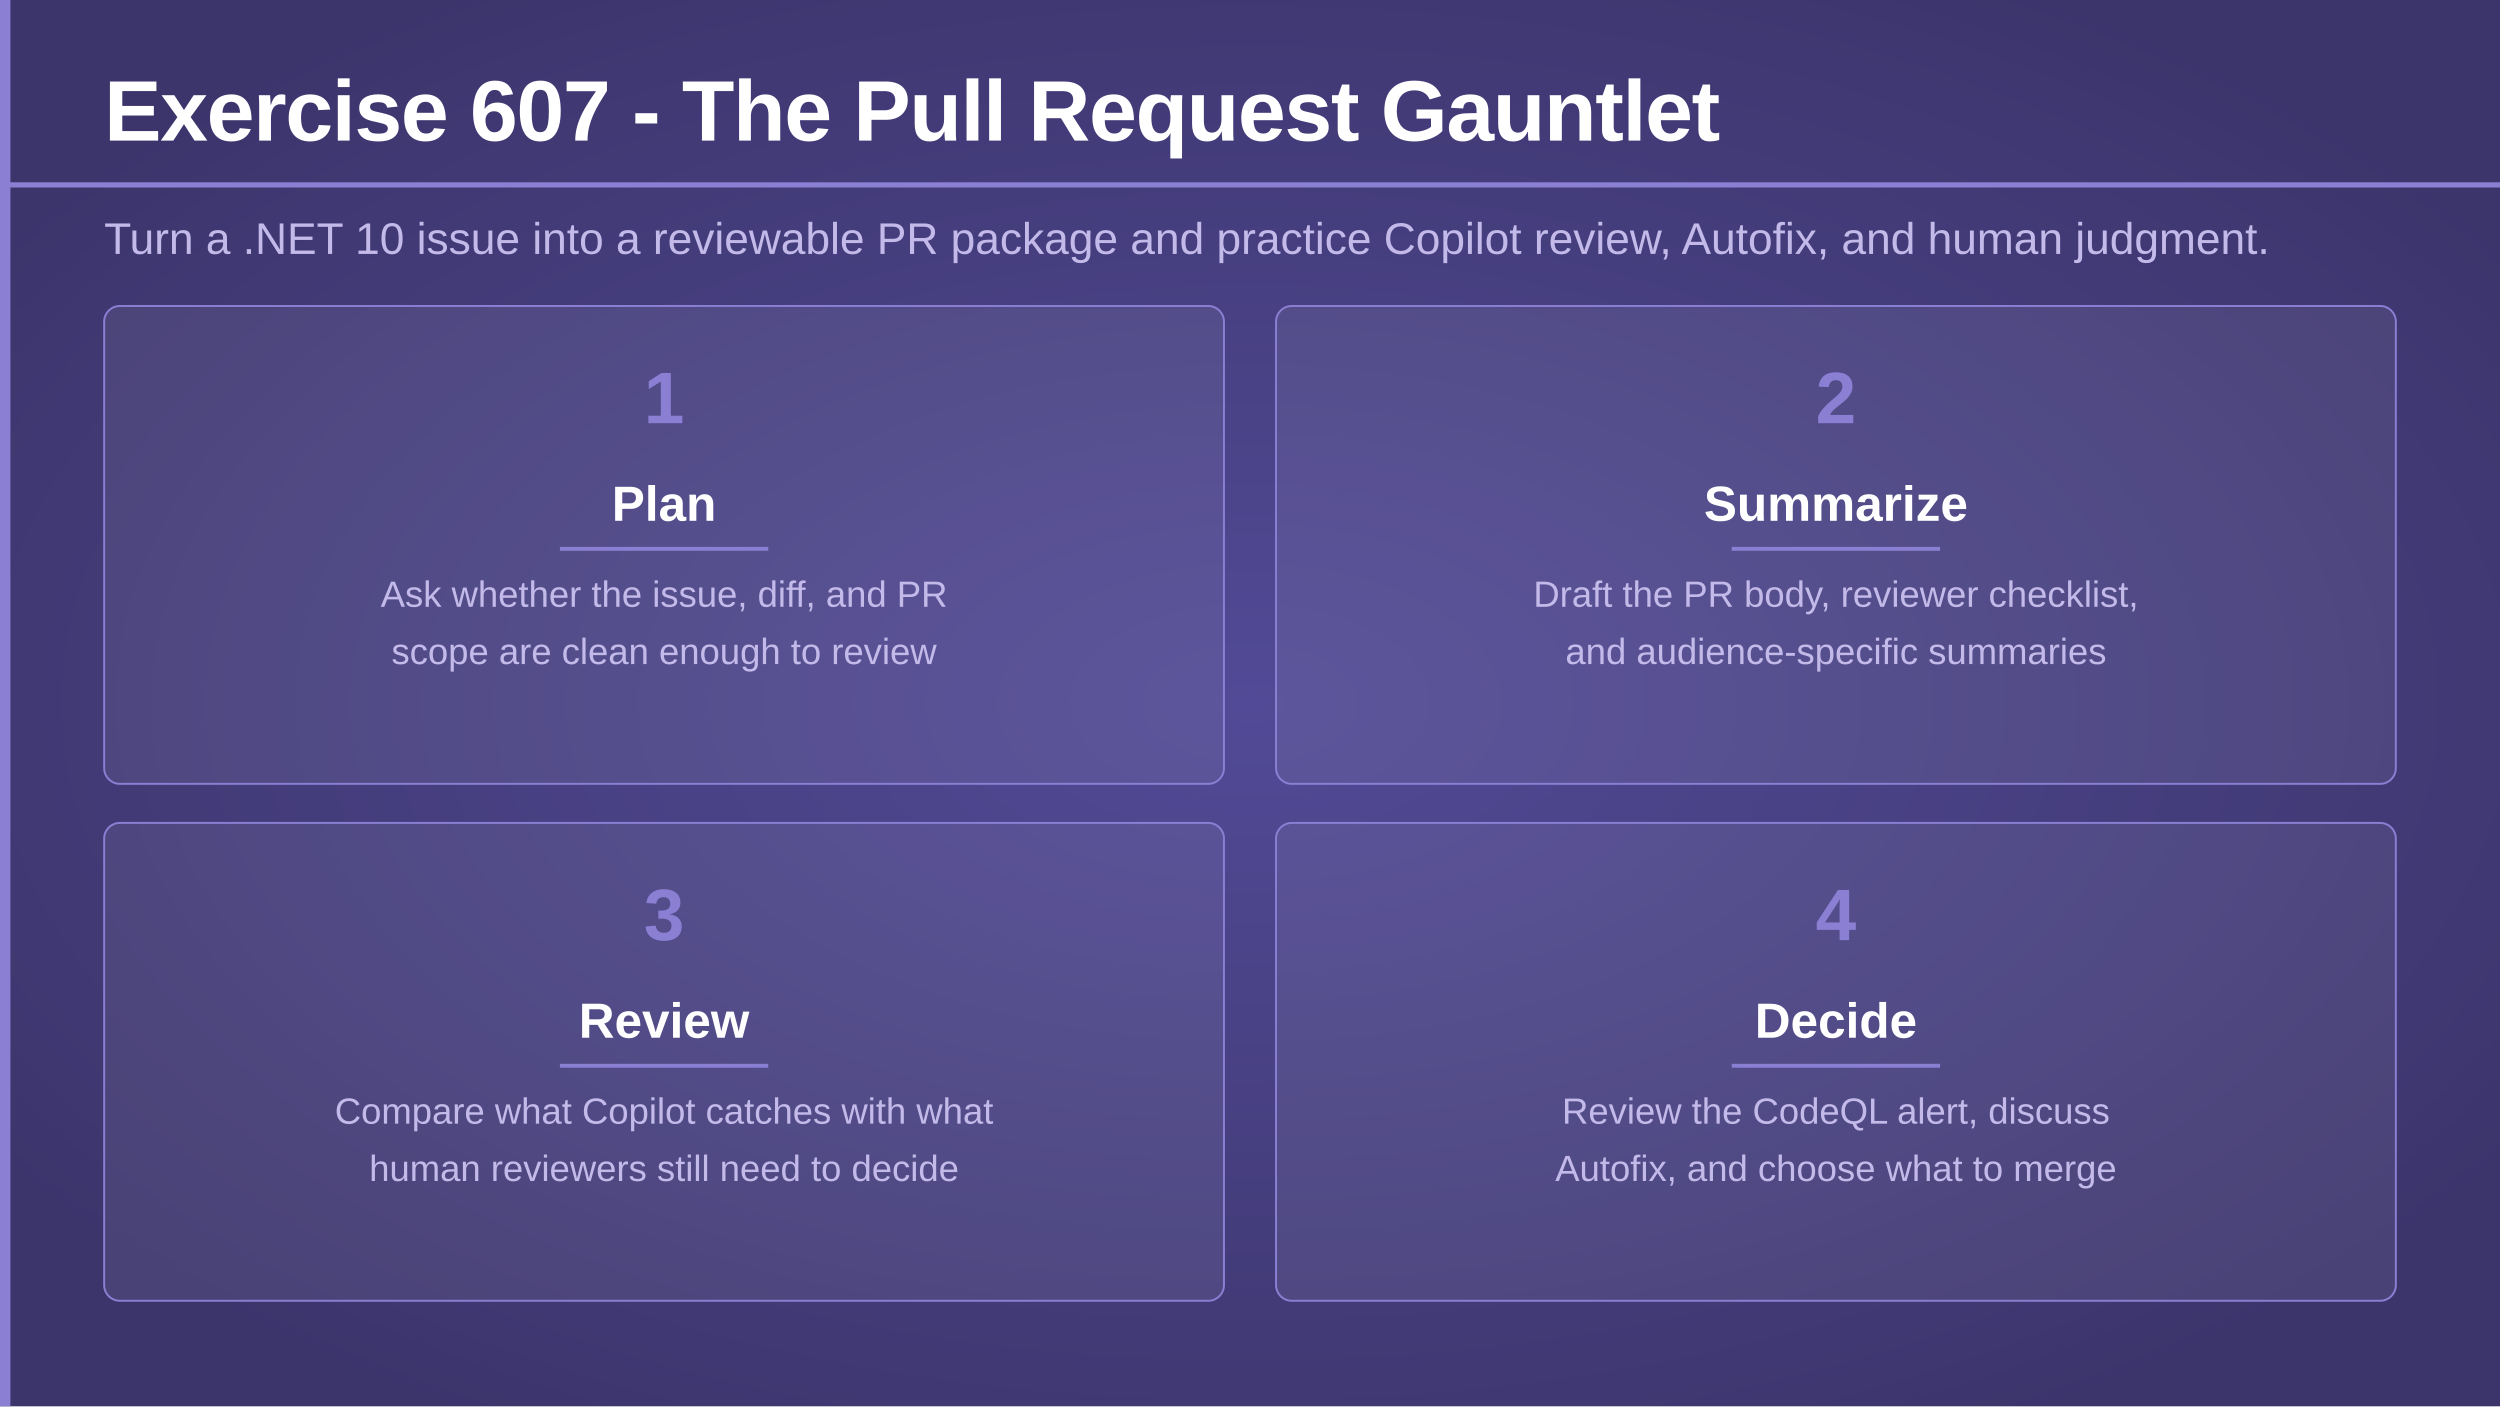
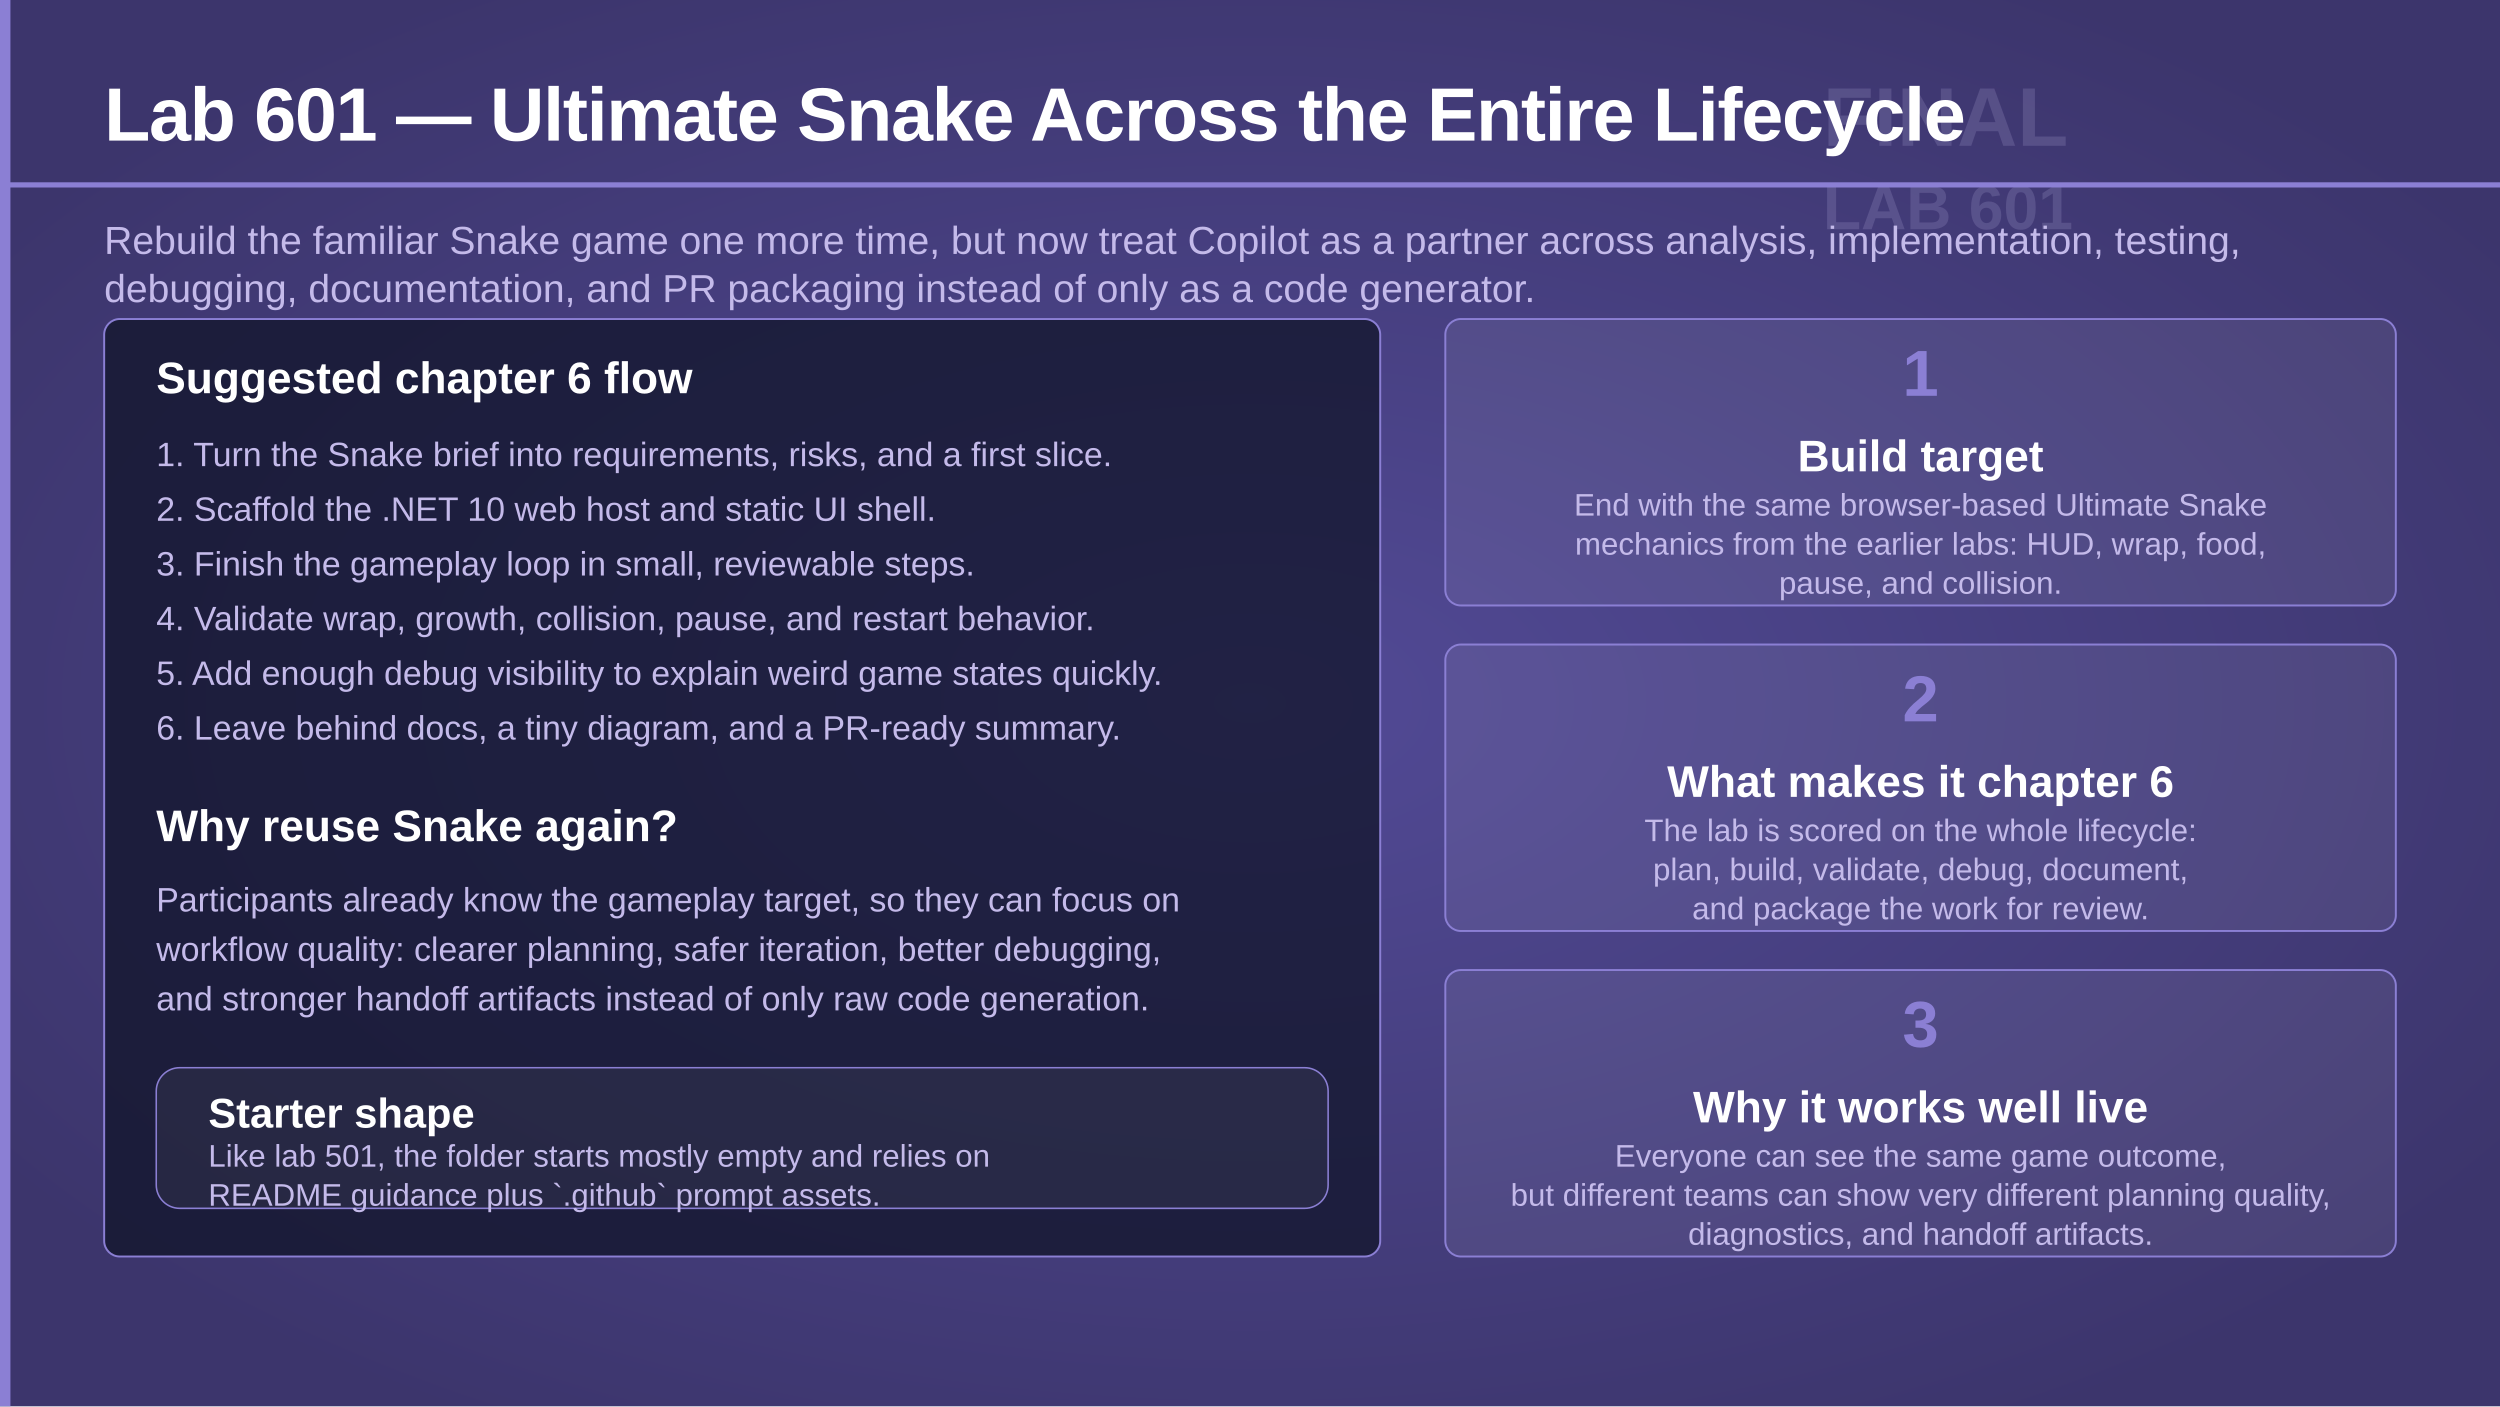
<svg xmlns="http://www.w3.org/2000/svg" viewBox="0 0 1920 1080" width="1920" height="1080">
  <defs>
    <radialGradient id="bgGlow" cx="50%" cy="50%" r="60%">
      <stop offset="0%" stop-color="#524a96" stop-opacity="1" />
      <stop offset="100%" stop-color="#3c356c" stop-opacity="1" />
    </radialGradient>
  </defs>
  <rect width="1920" height="1080" fill="url(#bgGlow)" />
  <rect x="0" y="0" width="8" height="1080" fill="#8b7fd4" />
-   <text x="80" y="108" font-family="'Segoe UI', 'Helvetica Neue', Arial, sans-serif" font-size="66" font-weight="700" fill="#ffffff" letter-spacing="-1">Exercise 607 - The Pull Request Gauntlet</text>
+   <g transform="translate(1400 58)" opacity="0.18">
+     <text x="0" y="54" font-family="'Segoe UI', 'Helvetica Neue', Arial, sans-serif" font-size="64" font-weight="700" fill="#c4baea">FINAL</text>
+     <text x="0" y="118" font-family="'Segoe UI', 'Helvetica Neue', Arial, sans-serif" font-size="48" font-weight="700" fill="#c4baea">LAB 601</text>
+   </g>
+   <text x="80" y="108" font-family="'Segoe UI', 'Helvetica Neue', Arial, sans-serif" font-size="58" font-weight="700" fill="#ffffff" letter-spacing="-1">Lab 601 — Ultimate Snake Across the Entire Lifecycle</text>
  <rect x="0" y="140" width="1920" height="4" fill="#8b7fd4" />
-   <text x="80" y="195" font-family="'Segoe UI', 'Helvetica Neue', Arial, sans-serif" font-size="34" font-weight="300" fill="#c4baea">Turn a .NET 10 issue into a reviewable PR package and practice Copilot review, Autofix, and human judgment.</text>
-   <rect x="80" y="235" width="860" height="367" rx="12" fill="#ffffff" fill-opacity="0.07" stroke="#8b7fd4" stroke-width="1.5" />
-   <text x="510" y="325" text-anchor="middle" font-family="'Segoe UI', 'Helvetica Neue', Arial, sans-serif" font-size="56" font-weight="700" fill="#8b7fd4">1</text>
-   <text x="510" y="400" text-anchor="middle" font-family="'Segoe UI', 'Helvetica Neue', Arial, sans-serif" font-size="38" font-weight="600" fill="#ffffff">Plan</text>
-   <rect x="430" y="420" width="160" height="3" fill="#8b7fd4" />
-   <text x="510" y="466" text-anchor="middle" font-family="'Segoe UI', 'Helvetica Neue', Arial, sans-serif" font-size="28" font-weight="300" fill="#c4baea">Ask whether the issue, diff, and PR</text>
-   <text x="510" y="510" text-anchor="middle" font-family="'Segoe UI', 'Helvetica Neue', Arial, sans-serif" font-size="28" font-weight="300" fill="#c4baea">scope are clean enough to review</text>
-   <rect x="980" y="235" width="860" height="367" rx="12" fill="#ffffff" fill-opacity="0.07" stroke="#8b7fd4" stroke-width="1.5" />
-   <text x="1410" y="325" text-anchor="middle" font-family="'Segoe UI', 'Helvetica Neue', Arial, sans-serif" font-size="56" font-weight="700" fill="#8b7fd4">2</text>
-   <text x="1410" y="400" text-anchor="middle" font-family="'Segoe UI', 'Helvetica Neue', Arial, sans-serif" font-size="38" font-weight="600" fill="#ffffff">Summarize</text>
-   <rect x="1330" y="420" width="160" height="3" fill="#8b7fd4" />
-   <text x="1410" y="466" text-anchor="middle" font-family="'Segoe UI', 'Helvetica Neue', Arial, sans-serif" font-size="28" font-weight="300" fill="#c4baea">Draft the PR body, reviewer checklist,</text>
-   <text x="1410" y="510" text-anchor="middle" font-family="'Segoe UI', 'Helvetica Neue', Arial, sans-serif" font-size="28" font-weight="300" fill="#c4baea">and audience-specific summaries</text>
-   <rect x="80" y="632" width="860" height="367" rx="12" fill="#ffffff" fill-opacity="0.07" stroke="#8b7fd4" stroke-width="1.5" />
-   <text x="510" y="722" text-anchor="middle" font-family="'Segoe UI', 'Helvetica Neue', Arial, sans-serif" font-size="56" font-weight="700" fill="#8b7fd4">3</text>
-   <text x="510" y="797" text-anchor="middle" font-family="'Segoe UI', 'Helvetica Neue', Arial, sans-serif" font-size="38" font-weight="600" fill="#ffffff">Review</text>
-   <rect x="430" y="817" width="160" height="3" fill="#8b7fd4" />
-   <text x="510" y="863" text-anchor="middle" font-family="'Segoe UI', 'Helvetica Neue', Arial, sans-serif" font-size="28" font-weight="300" fill="#c4baea">Compare what Copilot catches with what</text>
-   <text x="510" y="907" text-anchor="middle" font-family="'Segoe UI', 'Helvetica Neue', Arial, sans-serif" font-size="28" font-weight="300" fill="#c4baea">human reviewers still need to decide</text>
-   <rect x="980" y="632" width="860" height="367" rx="12" fill="#ffffff" fill-opacity="0.07" stroke="#8b7fd4" stroke-width="1.5" />
-   <text x="1410" y="722" text-anchor="middle" font-family="'Segoe UI', 'Helvetica Neue', Arial, sans-serif" font-size="56" font-weight="700" fill="#8b7fd4">4</text>
-   <text x="1410" y="797" text-anchor="middle" font-family="'Segoe UI', 'Helvetica Neue', Arial, sans-serif" font-size="38" font-weight="600" fill="#ffffff">Decide</text>
-   <rect x="1330" y="817" width="160" height="3" fill="#8b7fd4" />
-   <text x="1410" y="863" text-anchor="middle" font-family="'Segoe UI', 'Helvetica Neue', Arial, sans-serif" font-size="28" font-weight="300" fill="#c4baea">Review the CodeQL alert, discuss</text>
-   <text x="1410" y="907" text-anchor="middle" font-family="'Segoe UI', 'Helvetica Neue', Arial, sans-serif" font-size="28" font-weight="300" fill="#c4baea">Autofix, and choose what to merge</text>
+   <text x="80" y="195" font-family="'Segoe UI', 'Helvetica Neue', Arial, sans-serif" font-size="30" font-weight="300" fill="#c4baea">Rebuild the familiar Snake game one more time, but now treat Copilot as a partner across analysis, implementation, testing,</text>
+   <text x="80" y="232" font-family="'Segoe UI', 'Helvetica Neue', Arial, sans-serif" font-size="30" font-weight="300" fill="#c4baea">debugging, documentation, and PR packaging instead of only as a code generator.</text>
+   <rect x="80" y="245" width="980" height="720" rx="12" fill="#0f1226" fill-opacity="0.72" stroke="#8b7fd4" stroke-width="1.5" />
+   <text x="120" y="302" font-family="'Segoe UI', 'Helvetica Neue', Arial, sans-serif" font-size="34" font-weight="700" fill="#ffffff">Suggested chapter 6 flow</text>
+   <text x="120" y="358" font-family="'Segoe UI', 'Helvetica Neue', Arial, sans-serif" font-size="26" font-weight="300" fill="#c4baea">1. Turn the Snake brief into requirements, risks, and a first slice.</text>
+   <text x="120" y="400" font-family="'Segoe UI', 'Helvetica Neue', Arial, sans-serif" font-size="26" font-weight="300" fill="#c4baea">2. Scaffold the .NET 10 web host and static UI shell.</text>
+   <text x="120" y="442" font-family="'Segoe UI', 'Helvetica Neue', Arial, sans-serif" font-size="26" font-weight="300" fill="#c4baea">3. Finish the gameplay loop in small, reviewable steps.</text>
+   <text x="120" y="484" font-family="'Segoe UI', 'Helvetica Neue', Arial, sans-serif" font-size="26" font-weight="300" fill="#c4baea">4. Validate wrap, growth, collision, pause, and restart behavior.</text>
+   <text x="120" y="526" font-family="'Segoe UI', 'Helvetica Neue', Arial, sans-serif" font-size="26" font-weight="300" fill="#c4baea">5. Add enough debug visibility to explain weird game states quickly.</text>
+   <text x="120" y="568" font-family="'Segoe UI', 'Helvetica Neue', Arial, sans-serif" font-size="26" font-weight="300" fill="#c4baea">6. Leave behind docs, a tiny diagram, and a PR-ready summary.</text>
+   <text x="120" y="646" font-family="'Segoe UI', 'Helvetica Neue', Arial, sans-serif" font-size="34" font-weight="700" fill="#ffffff">Why reuse Snake again?</text>
+   <text x="120" y="700" font-family="'Segoe UI', 'Helvetica Neue', Arial, sans-serif" font-size="26" font-weight="300" fill="#c4baea">Participants already know the gameplay target, so they can focus on</text>
+   <text x="120" y="738" font-family="'Segoe UI', 'Helvetica Neue', Arial, sans-serif" font-size="26" font-weight="300" fill="#c4baea">workflow quality: clearer planning, safer iteration, better debugging,</text>
+   <text x="120" y="776" font-family="'Segoe UI', 'Helvetica Neue', Arial, sans-serif" font-size="26" font-weight="300" fill="#c4baea">and stronger handoff artifacts instead of only raw code generation.</text>
+   <rect x="120" y="820" width="900" height="108" rx="18" fill="rgba(255,255,255,0.05)" stroke="#8b7fd4" stroke-width="1.2" />
+   <text x="160" y="866" font-family="'Segoe UI', 'Helvetica Neue', Arial, sans-serif" font-size="32" font-weight="700" fill="#ffffff">Starter shape</text>
+   <text x="160" y="896" font-family="'Segoe UI', 'Helvetica Neue', Arial, sans-serif" font-size="24" font-weight="300" fill="#c4baea">Like lab 501, the folder starts mostly empty and relies on</text>
+   <text x="160" y="926" font-family="'Segoe UI', 'Helvetica Neue', Arial, sans-serif" font-size="24" font-weight="300" fill="#c4baea">README guidance plus `.github` prompt assets.</text>
+   <rect x="1110" y="245" width="730" height="220" rx="12" fill="#ffffff" fill-opacity="0.07" stroke="#8b7fd4" stroke-width="1.5" />
+   <text x="1475" y="304" text-anchor="middle" font-family="'Segoe UI', 'Helvetica Neue', Arial, sans-serif" font-size="50" font-weight="700" fill="#8b7fd4">1</text>
+   <text x="1475" y="362" text-anchor="middle" font-family="'Segoe UI', 'Helvetica Neue', Arial, sans-serif" font-size="34" font-weight="600" fill="#ffffff">Build target</text>
+   <text x="1475" y="396" text-anchor="middle" font-family="'Segoe UI', 'Helvetica Neue', Arial, sans-serif" font-size="24" font-weight="300" fill="#c4baea">End with the same browser-based Ultimate Snake</text>
+   <text x="1475" y="426" text-anchor="middle" font-family="'Segoe UI', 'Helvetica Neue', Arial, sans-serif" font-size="24" font-weight="300" fill="#c4baea">mechanics from the earlier labs: HUD, wrap, food,</text>
+   <text x="1475" y="456" text-anchor="middle" font-family="'Segoe UI', 'Helvetica Neue', Arial, sans-serif" font-size="24" font-weight="300" fill="#c4baea">pause, and collision.</text>
+   <rect x="1110" y="495" width="730" height="220" rx="12" fill="#ffffff" fill-opacity="0.07" stroke="#8b7fd4" stroke-width="1.5" />
+   <text x="1475" y="554" text-anchor="middle" font-family="'Segoe UI', 'Helvetica Neue', Arial, sans-serif" font-size="50" font-weight="700" fill="#8b7fd4">2</text>
+   <text x="1475" y="612" text-anchor="middle" font-family="'Segoe UI', 'Helvetica Neue', Arial, sans-serif" font-size="34" font-weight="600" fill="#ffffff">What makes it chapter 6</text>
+   <text x="1475" y="646" text-anchor="middle" font-family="'Segoe UI', 'Helvetica Neue', Arial, sans-serif" font-size="24" font-weight="300" fill="#c4baea">The lab is scored on the whole lifecycle:</text>
+   <text x="1475" y="676" text-anchor="middle" font-family="'Segoe UI', 'Helvetica Neue', Arial, sans-serif" font-size="24" font-weight="300" fill="#c4baea">plan, build, validate, debug, document,</text>
+   <text x="1475" y="706" text-anchor="middle" font-family="'Segoe UI', 'Helvetica Neue', Arial, sans-serif" font-size="24" font-weight="300" fill="#c4baea">and package the work for review.</text>
+   <rect x="1110" y="745" width="730" height="220" rx="12" fill="#ffffff" fill-opacity="0.07" stroke="#8b7fd4" stroke-width="1.5" />
+   <text x="1475" y="804" text-anchor="middle" font-family="'Segoe UI', 'Helvetica Neue', Arial, sans-serif" font-size="50" font-weight="700" fill="#8b7fd4">3</text>
+   <text x="1475" y="862" text-anchor="middle" font-family="'Segoe UI', 'Helvetica Neue', Arial, sans-serif" font-size="34" font-weight="600" fill="#ffffff">Why it works well live</text>
+   <text x="1475" y="896" text-anchor="middle" font-family="'Segoe UI', 'Helvetica Neue', Arial, sans-serif" font-size="24" font-weight="300" fill="#c4baea">Everyone can see the same game outcome,</text>
+   <text x="1475" y="926" text-anchor="middle" font-family="'Segoe UI', 'Helvetica Neue', Arial, sans-serif" font-size="24" font-weight="300" fill="#c4baea">but different teams can show very different planning quality,</text>
+   <text x="1475" y="956" text-anchor="middle" font-family="'Segoe UI', 'Helvetica Neue', Arial, sans-serif" font-size="24" font-weight="300" fill="#c4baea">diagnostics, and handoff artifacts.</text>
</svg>
